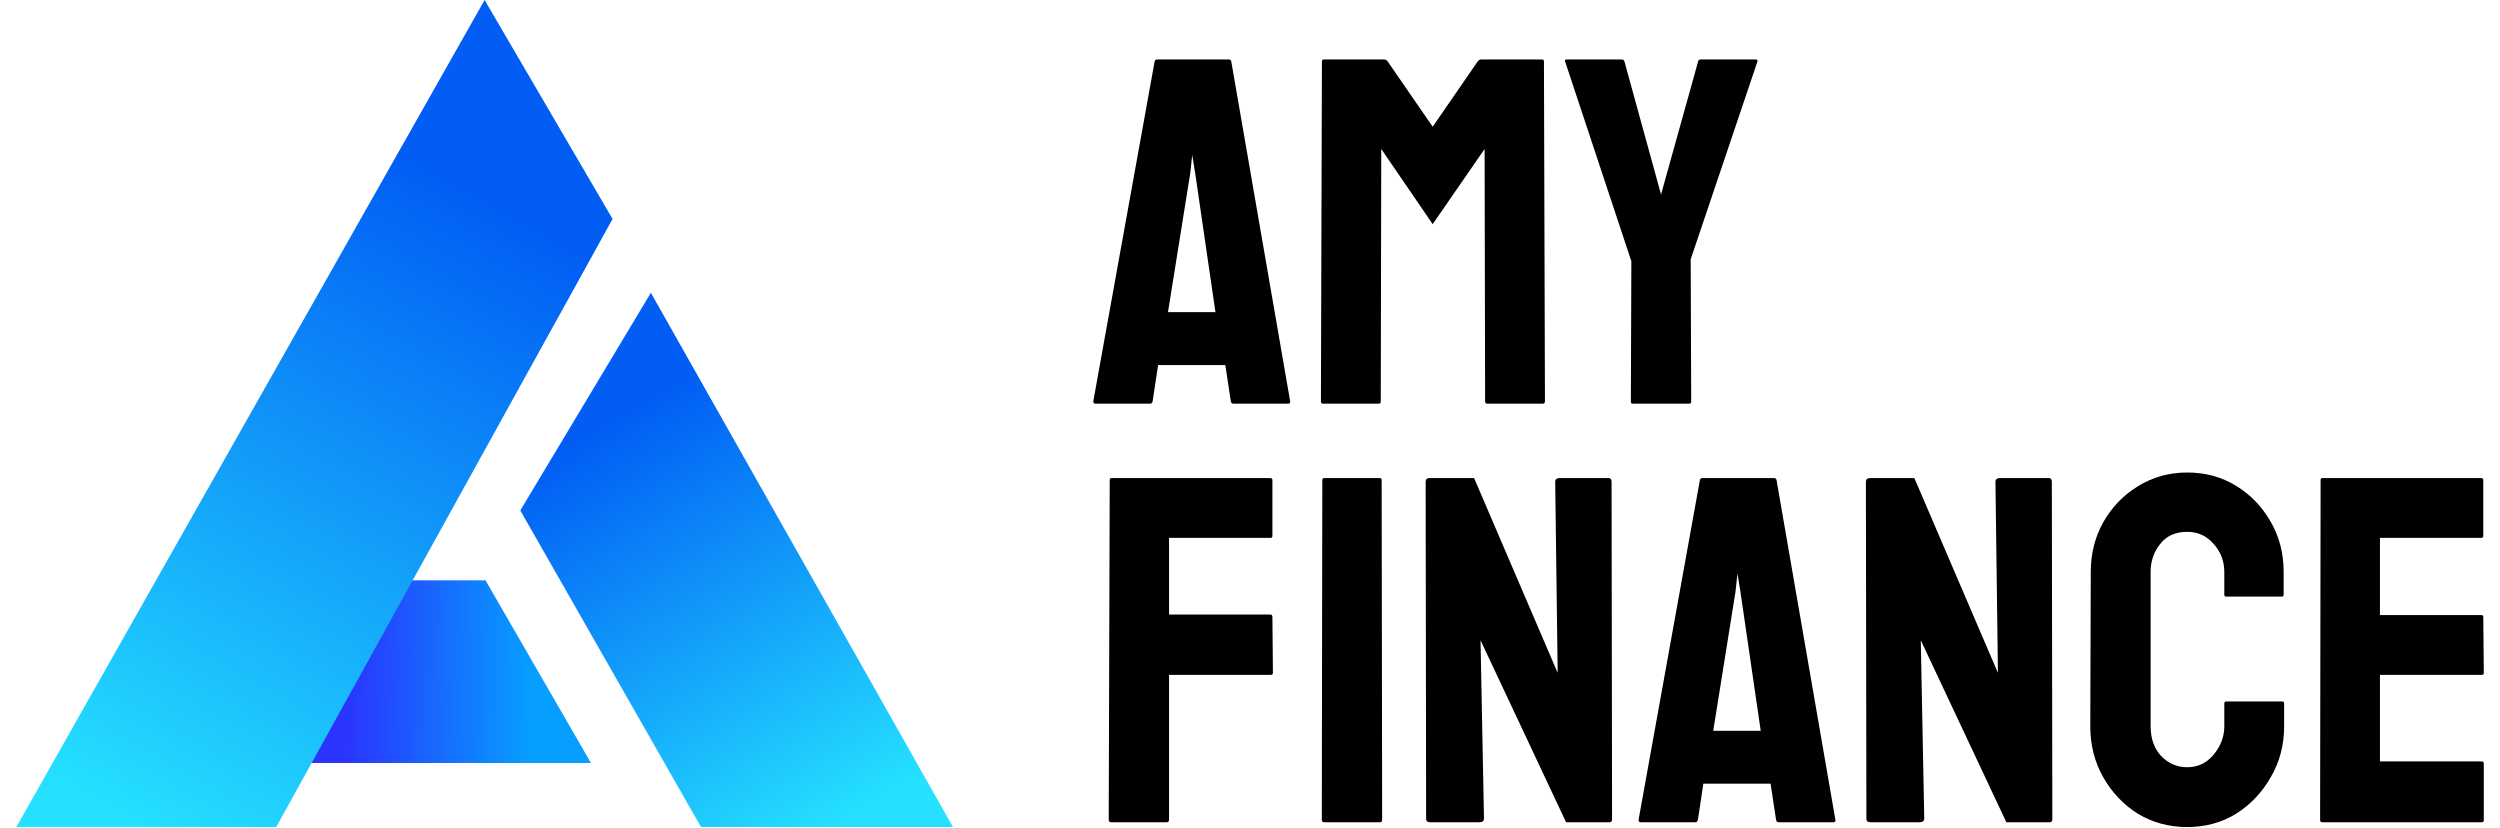
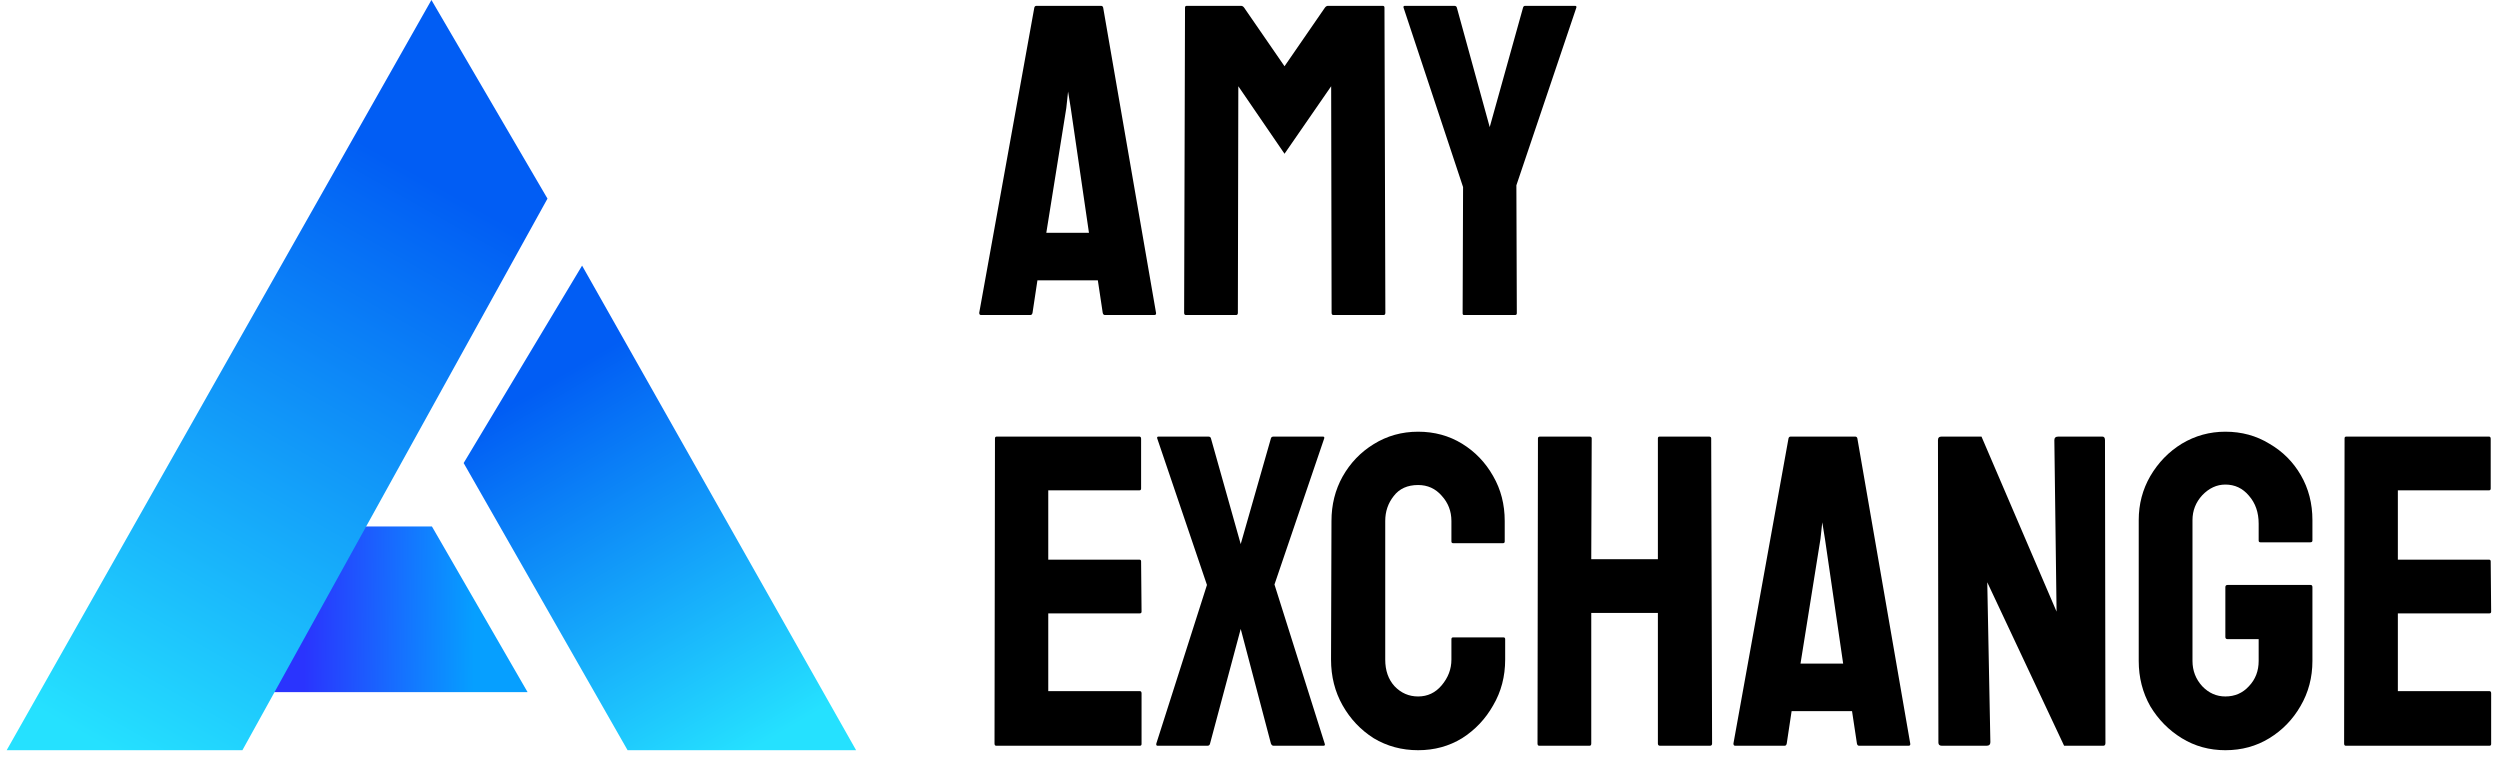
- <svg xmlns="http://www.w3.org/2000/svg" width="133" height="44" viewBox="0 0 133 44" fill="none">
-   <g id="Group 48759">
-     <g id="Group 48758">
-       <path id="Vector 1023" d="M25.83 30.875H17.968L14.25 40.593H31.441L25.83 30.875Z" fill="url(#paint0_linear_5684_6754)" />
-       <path id="Vector 1021" d="M32.589 11.649L25.781 0L0.867 44H14.694L32.589 11.649Z" fill="url(#paint1_linear_5684_6754)" />
-       <path id="Vector 1022" d="M50.699 43.998L34.626 15.577L27.68 27.156L37.294 43.998H50.699Z" fill="url(#paint2_linear_5684_6754)" />
-     </g>
-     <g id="Amy Finance">
-       <path id="Vector" d="M123.535 43.743C123.465 43.743 123.43 43.7 123.43 43.612L123.456 25.538C123.456 25.468 123.491 25.433 123.561 25.433H132.006C132.076 25.433 132.111 25.477 132.111 25.565V28.511C132.111 28.581 132.076 28.616 132.006 28.616H126.613V32.72H132.006C132.076 32.72 132.111 32.755 132.111 32.826L132.138 35.798C132.138 35.869 132.103 35.904 132.033 35.904H126.613V40.508H132.033C132.103 40.508 132.138 40.551 132.138 40.639V43.638C132.138 43.708 132.103 43.743 132.033 43.743H123.535Z" fill="black" />
-       <path id="Vector_2" d="M116.36 43.999C115.395 43.999 114.518 43.763 113.729 43.289C112.957 42.798 112.343 42.149 111.887 41.342C111.431 40.536 111.203 39.632 111.203 38.633L111.229 30.425C111.229 29.46 111.449 28.583 111.887 27.794C112.343 26.987 112.957 26.347 113.729 25.873C114.518 25.382 115.395 25.137 116.36 25.137C117.324 25.137 118.192 25.373 118.964 25.847C119.736 26.321 120.35 26.961 120.806 27.767C121.262 28.557 121.49 29.442 121.49 30.425V31.635C121.49 31.705 121.455 31.74 121.384 31.74H118.438C118.368 31.74 118.333 31.705 118.333 31.635V30.425C118.333 29.846 118.14 29.346 117.754 28.925C117.386 28.504 116.921 28.294 116.36 28.294C115.728 28.294 115.246 28.513 114.913 28.951C114.579 29.372 114.413 29.863 114.413 30.425V38.633C114.413 39.282 114.597 39.808 114.965 40.211C115.351 40.615 115.816 40.816 116.36 40.816C116.921 40.816 117.386 40.597 117.754 40.159C118.14 39.703 118.333 39.194 118.333 38.633V37.423C118.333 37.352 118.368 37.317 118.438 37.317H121.411C121.481 37.317 121.516 37.352 121.516 37.423V38.633C121.516 39.632 121.279 40.536 120.806 41.342C120.35 42.149 119.736 42.798 118.964 43.289C118.192 43.763 117.324 43.999 116.36 43.999Z" fill="black" />
-       <path id="Vector_3" d="M99.502 43.743C99.362 43.743 99.292 43.682 99.292 43.559L99.266 25.644C99.266 25.503 99.336 25.433 99.476 25.433H101.844L106.29 35.798L106.158 25.644C106.158 25.503 106.237 25.433 106.395 25.433H109C109.105 25.433 109.158 25.503 109.158 25.644L109.184 43.586C109.184 43.691 109.14 43.743 109.052 43.743H106.737L102.186 34.062L102.37 43.533C102.37 43.673 102.291 43.743 102.133 43.743H99.502Z" fill="black" />
-       <path id="Vector_4" d="M87.172 43.612L90.434 25.538C90.452 25.468 90.496 25.433 90.566 25.433H94.38C94.451 25.433 94.494 25.468 94.512 25.538L97.643 43.612C97.66 43.7 97.625 43.743 97.537 43.743H94.617C94.547 43.743 94.503 43.7 94.486 43.612L94.196 41.691H90.618L90.329 43.612C90.311 43.7 90.267 43.743 90.197 43.743H87.277C87.207 43.743 87.172 43.7 87.172 43.612ZM91.144 38.877H93.67L92.591 31.484L92.433 30.511L92.328 31.484L91.144 38.877Z" fill="black" />
-       <path id="Vector_5" d="M76.081 43.743C75.94 43.743 75.87 43.682 75.87 43.559L75.844 25.644C75.844 25.503 75.914 25.433 76.054 25.433H78.422L82.868 35.798L82.737 25.644C82.737 25.503 82.816 25.433 82.973 25.433H85.578C85.683 25.433 85.736 25.503 85.736 25.644L85.762 43.586C85.762 43.691 85.718 43.743 85.63 43.743H83.315L78.764 34.062L78.948 43.533C78.948 43.673 78.869 43.743 78.711 43.743H76.081Z" fill="black" />
-       <path id="Vector_6" d="M70.452 43.743C70.364 43.743 70.32 43.7 70.32 43.612L70.347 25.538C70.347 25.468 70.382 25.433 70.452 25.433H73.398C73.469 25.433 73.504 25.468 73.504 25.538L73.53 43.612C73.53 43.7 73.495 43.743 73.425 43.743H70.452Z" fill="black" />
-       <path id="Vector_7" d="M59.116 43.743C59.028 43.743 58.984 43.7 58.984 43.612L59.037 25.538C59.037 25.468 59.072 25.433 59.142 25.433H67.561C67.649 25.433 67.692 25.468 67.692 25.538V28.511C67.692 28.581 67.657 28.616 67.587 28.616H62.194V32.694H67.587C67.657 32.694 67.692 32.738 67.692 32.826L67.719 35.798C67.719 35.869 67.675 35.904 67.587 35.904H62.194V43.612C62.194 43.7 62.15 43.743 62.062 43.743H59.116Z" fill="black" />
-       <path id="Vector_8" d="M86.841 21.474C86.788 21.474 86.762 21.439 86.762 21.369L86.788 13.898L83.263 3.269C83.246 3.199 83.272 3.164 83.342 3.164H86.262C86.35 3.164 86.403 3.199 86.42 3.269L88.367 10.346L90.34 3.269C90.358 3.199 90.401 3.164 90.472 3.164H93.418C93.488 3.164 93.515 3.199 93.497 3.269L89.945 13.793L89.972 21.369C89.972 21.439 89.937 21.474 89.867 21.474H86.841Z" fill="black" />
-       <path id="Vector_9" d="M70.379 21.474C70.308 21.474 70.273 21.431 70.273 21.343L70.326 3.269C70.326 3.199 70.361 3.164 70.431 3.164H73.641C73.711 3.164 73.772 3.199 73.825 3.269L76.219 6.742L78.613 3.269C78.666 3.199 78.727 3.164 78.797 3.164H82.033C82.103 3.164 82.138 3.199 82.138 3.269L82.191 21.343C82.191 21.431 82.156 21.474 82.086 21.474H79.113C79.043 21.474 79.008 21.431 79.008 21.343L78.981 7.926L76.219 11.925L73.483 7.926L73.457 21.343C73.457 21.431 73.422 21.474 73.352 21.474H70.379Z" fill="black" />
-       <path id="Vector_10" d="M58.164 21.343L61.426 3.269C61.444 3.199 61.488 3.164 61.558 3.164H65.373C65.443 3.164 65.487 3.199 65.504 3.269L68.635 21.343C68.652 21.431 68.617 21.474 68.53 21.474H65.609C65.539 21.474 65.495 21.431 65.478 21.343L65.188 19.422H61.611L61.321 21.343C61.303 21.431 61.26 21.474 61.19 21.474H58.269C58.199 21.474 58.164 21.431 58.164 21.343ZM62.137 16.607H64.662L63.584 9.215L63.426 8.242L63.321 9.215L62.137 16.607Z" fill="black" />
-     </g>
-   </g>
+ <svg xmlns="http://www.w3.org/2000/svg" width="161" height="49" viewBox="0 0 161 49" fill="none">
+   <path d="M27.816 33.904H19.184L15.102 44.575H33.977L27.816 33.904Z" fill="url(#paint0_linear_6576_7776)" />
+   <path d="M35.258 12.791L27.784 0L0.43 48.313H15.611L35.258 12.791Z" fill="url(#paint1_linear_6576_7776)" />
+   <path d="M55.133 48.313L37.486 17.106L29.859 29.82L40.416 48.313H55.133Z" fill="url(#paint2_linear_6576_7776)" />
+   <path d="M151.075 48.027C150.999 48.027 150.961 47.979 150.961 47.884L150.99 28.231C150.99 28.154 151.028 28.116 151.104 28.116H160.287C160.363 28.116 160.401 28.164 160.401 28.259V31.463C160.401 31.54 160.363 31.578 160.287 31.578H154.422V36.041H160.287C160.363 36.041 160.401 36.079 160.401 36.155L160.43 39.388C160.43 39.464 160.392 39.502 160.316 39.502H154.422V44.508H160.316C160.392 44.508 160.43 44.556 160.43 44.651V47.913C160.43 47.989 160.392 48.027 160.316 48.027H151.075Z" fill="black" />
+   <path d="M143.313 48.313C142.283 48.313 141.348 48.056 140.509 47.541C139.67 47.026 138.993 46.339 138.478 45.481C137.982 44.604 137.734 43.631 137.734 42.563V33.495C137.734 32.465 137.982 31.521 138.478 30.663C138.993 29.785 139.67 29.089 140.509 28.574C141.368 28.059 142.302 27.802 143.313 27.802C144.362 27.802 145.306 28.059 146.145 28.574C147.003 29.07 147.68 29.747 148.176 30.605C148.672 31.463 148.92 32.427 148.92 33.495V34.811C148.92 34.887 148.872 34.925 148.777 34.925H145.573C145.497 34.925 145.458 34.887 145.458 34.811V33.724C145.458 32.999 145.249 32.398 144.829 31.921C144.429 31.444 143.923 31.206 143.313 31.206C142.76 31.206 142.264 31.435 141.825 31.893C141.406 32.35 141.196 32.884 141.196 33.495V42.563C141.196 43.193 141.406 43.736 141.825 44.194C142.245 44.633 142.741 44.852 143.313 44.852C143.923 44.852 144.429 44.633 144.829 44.194C145.249 43.755 145.458 43.212 145.458 42.563V41.161H143.456C143.361 41.161 143.313 41.114 143.313 41.018V37.814C143.313 37.719 143.361 37.671 143.456 37.671H148.805C148.882 37.671 148.92 37.719 148.92 37.814V42.563C148.92 43.631 148.662 44.604 148.147 45.481C147.652 46.339 146.984 47.026 146.145 47.541C145.306 48.056 144.362 48.313 143.313 48.313Z" fill="black" />
+   <path d="M125.062 48.027C124.91 48.027 124.833 47.96 124.833 47.827L124.805 28.345C124.805 28.192 124.881 28.116 125.034 28.116H127.608L132.443 39.388L132.3 28.345C132.3 28.192 132.386 28.116 132.557 28.116H135.389C135.504 28.116 135.561 28.192 135.561 28.345L135.59 47.855C135.59 47.97 135.542 48.027 135.447 48.027H132.929L127.98 37.499L128.18 47.798C128.18 47.951 128.095 48.027 127.923 48.027H125.062Z" fill="black" />
+   <path d="M111.633 47.884L115.18 28.231C115.199 28.154 115.247 28.116 115.323 28.116H119.471C119.548 28.116 119.595 28.154 119.614 28.231L123.019 47.884C123.038 47.979 123 48.027 122.904 48.027H119.729C119.652 48.027 119.605 47.979 119.586 47.884L119.271 45.796H115.38L115.066 47.884C115.047 47.979 114.999 48.027 114.923 48.027H111.747C111.671 48.027 111.633 47.979 111.633 47.884ZM115.953 42.735H118.699L117.526 34.696L117.354 33.638L117.24 34.696L115.953 42.735Z" fill="black" />
+   <path d="M99.13 48.027C99.054 48.027 99.016 47.979 99.016 47.884L99.044 28.231C99.044 28.154 99.092 28.116 99.187 28.116H102.363C102.458 28.116 102.506 28.154 102.506 28.231L102.477 36.012H106.768V28.231C106.768 28.154 106.806 28.116 106.883 28.116H110.058C110.153 28.116 110.201 28.154 110.201 28.231L110.258 47.884C110.258 47.979 110.211 48.027 110.115 48.027H106.911C106.816 48.027 106.768 47.979 106.768 47.884V39.473H102.477V47.884C102.477 47.979 102.439 48.027 102.363 48.027H99.13Z" fill="black" />
+   <path d="M91.326 48.313C90.277 48.313 89.323 48.056 88.465 47.541C87.626 47.007 86.958 46.301 86.463 45.424C85.967 44.547 85.719 43.565 85.719 42.477L85.747 33.552C85.747 32.503 85.986 31.549 86.463 30.691C86.958 29.814 87.626 29.118 88.465 28.603C89.323 28.069 90.277 27.802 91.326 27.802C92.375 27.802 93.319 28.059 94.158 28.574C94.997 29.089 95.665 29.785 96.16 30.663C96.656 31.521 96.904 32.484 96.904 33.552V34.868C96.904 34.944 96.866 34.982 96.79 34.982H93.586C93.51 34.982 93.471 34.944 93.471 34.868V33.552C93.471 32.922 93.262 32.379 92.842 31.921C92.442 31.463 91.936 31.235 91.326 31.235C90.639 31.235 90.115 31.473 89.752 31.95C89.39 32.408 89.209 32.942 89.209 33.552V42.477C89.209 43.183 89.409 43.755 89.81 44.194C90.229 44.633 90.735 44.852 91.326 44.852C91.936 44.852 92.442 44.613 92.842 44.137C93.262 43.641 93.471 43.088 93.471 42.477V41.161C93.471 41.085 93.51 41.047 93.586 41.047H96.818C96.895 41.047 96.933 41.085 96.933 41.161V42.477C96.933 43.565 96.675 44.547 96.16 45.424C95.665 46.301 94.997 47.007 94.158 47.541C93.319 48.056 92.375 48.313 91.326 48.313Z" fill="black" />
+   <path d="M74.552 48.027C74.476 48.027 74.448 47.979 74.467 47.884L77.728 37.671L74.524 28.231C74.505 28.154 74.533 28.116 74.61 28.116H77.814C77.909 28.116 77.966 28.154 77.985 28.231L79.902 35.039L81.847 28.231C81.867 28.154 81.924 28.116 82.019 28.116H85.195C85.271 28.116 85.299 28.154 85.28 28.231L82.076 37.642L85.309 47.884C85.347 47.979 85.318 48.027 85.223 48.027H82.019C81.943 48.027 81.885 47.979 81.847 47.884L79.902 40.503L77.928 47.884C77.909 47.979 77.852 48.027 77.757 48.027H74.552Z" fill="black" />
+   <path d="M64.161 48.027C64.085 48.027 64.047 47.979 64.047 47.884L64.076 28.231C64.076 28.154 64.114 28.116 64.19 28.116H73.373C73.449 28.116 73.487 28.164 73.487 28.259V31.463C73.487 31.54 73.449 31.578 73.373 31.578H67.508V36.041H73.373C73.449 36.041 73.487 36.079 73.487 36.155L73.516 39.388C73.516 39.464 73.478 39.502 73.401 39.502H67.508V44.508H73.401C73.478 44.508 73.516 44.556 73.516 44.651V47.913C73.516 47.989 73.478 48.027 73.401 48.027H64.161Z" fill="black" />
+   <path d="M94.279 20.287C94.222 20.287 94.193 20.249 94.193 20.172L94.222 12.048L90.388 0.49C90.37 0.414 90.398 0.376 90.474 0.376H93.65C93.745 0.376 93.802 0.414 93.821 0.49L95.938 8.186L98.084 0.49C98.103 0.414 98.151 0.376 98.227 0.376H101.431C101.507 0.376 101.536 0.414 101.517 0.49L97.655 11.933L97.683 20.172C97.683 20.249 97.645 20.287 97.569 20.287H94.279Z" fill="black" />
+   <path d="M76.372 20.287C76.296 20.287 76.258 20.239 76.258 20.144L76.315 0.49C76.315 0.414 76.353 0.376 76.43 0.376H79.92C79.996 0.376 80.063 0.414 80.12 0.49L82.723 4.267L85.326 0.49C85.384 0.414 85.45 0.376 85.527 0.376H89.045C89.122 0.376 89.16 0.414 89.16 0.49L89.217 20.144C89.217 20.239 89.179 20.287 89.103 20.287H85.87C85.794 20.287 85.755 20.239 85.755 20.144L85.727 5.554L82.723 9.902L79.748 5.554L79.719 20.144C79.719 20.239 79.681 20.287 79.605 20.287H76.372Z" fill="black" />
+   <path d="M63.062 20.144L66.61 0.49C66.629 0.414 66.677 0.376 66.753 0.376H70.901C70.977 0.376 71.025 0.414 71.044 0.49L74.448 20.144C74.467 20.239 74.429 20.287 74.334 20.287H71.158C71.082 20.287 71.034 20.239 71.015 20.144L70.701 18.055H66.81L66.495 20.144C66.476 20.239 66.429 20.287 66.352 20.287H63.177C63.101 20.287 63.062 20.239 63.062 20.144ZM67.382 14.994H70.129L68.956 6.956L68.784 5.897L68.67 6.956L67.382 14.994Z" fill="black" />
  <defs>
-     <linearGradient id="paint0_linear_5684_6754" x1="18.363" y1="35.114" x2="28.338" y2="35.206" gradientUnits="userSpaceOnUse">
+     <linearGradient id="paint0_linear_6576_7776" x1="19.617" y1="38.558" x2="30.57" y2="38.66" gradientUnits="userSpaceOnUse">
      <stop stop-color="#2A34FE" />
      <stop offset="1" stop-color="#069FFF" />
    </linearGradient>
-     <linearGradient id="paint1_linear_5684_6754" x1="25.826" y1="10.677" x2="6.947" y2="44.001" gradientUnits="userSpaceOnUse">
+     <linearGradient id="paint1_linear_6576_7776" x1="27.834" y1="11.723" x2="7.103" y2="48.313" gradientUnits="userSpaceOnUse">
      <stop stop-color="#015DF4" />
      <stop offset="1" stop-color="#25E1FF" />
    </linearGradient>
-     <linearGradient id="paint2_linear_5684_6754" x1="32.124" y1="22.719" x2="44.602" y2="43.999" gradientUnits="userSpaceOnUse">
+     <linearGradient id="paint2_linear_6576_7776" x1="34.739" y1="24.948" x2="48.44" y2="48.313" gradientUnits="userSpaceOnUse">
      <stop stop-color="#015DF4" />
      <stop offset="1" stop-color="#25E1FF" />
    </linearGradient>
  </defs>
</svg>
